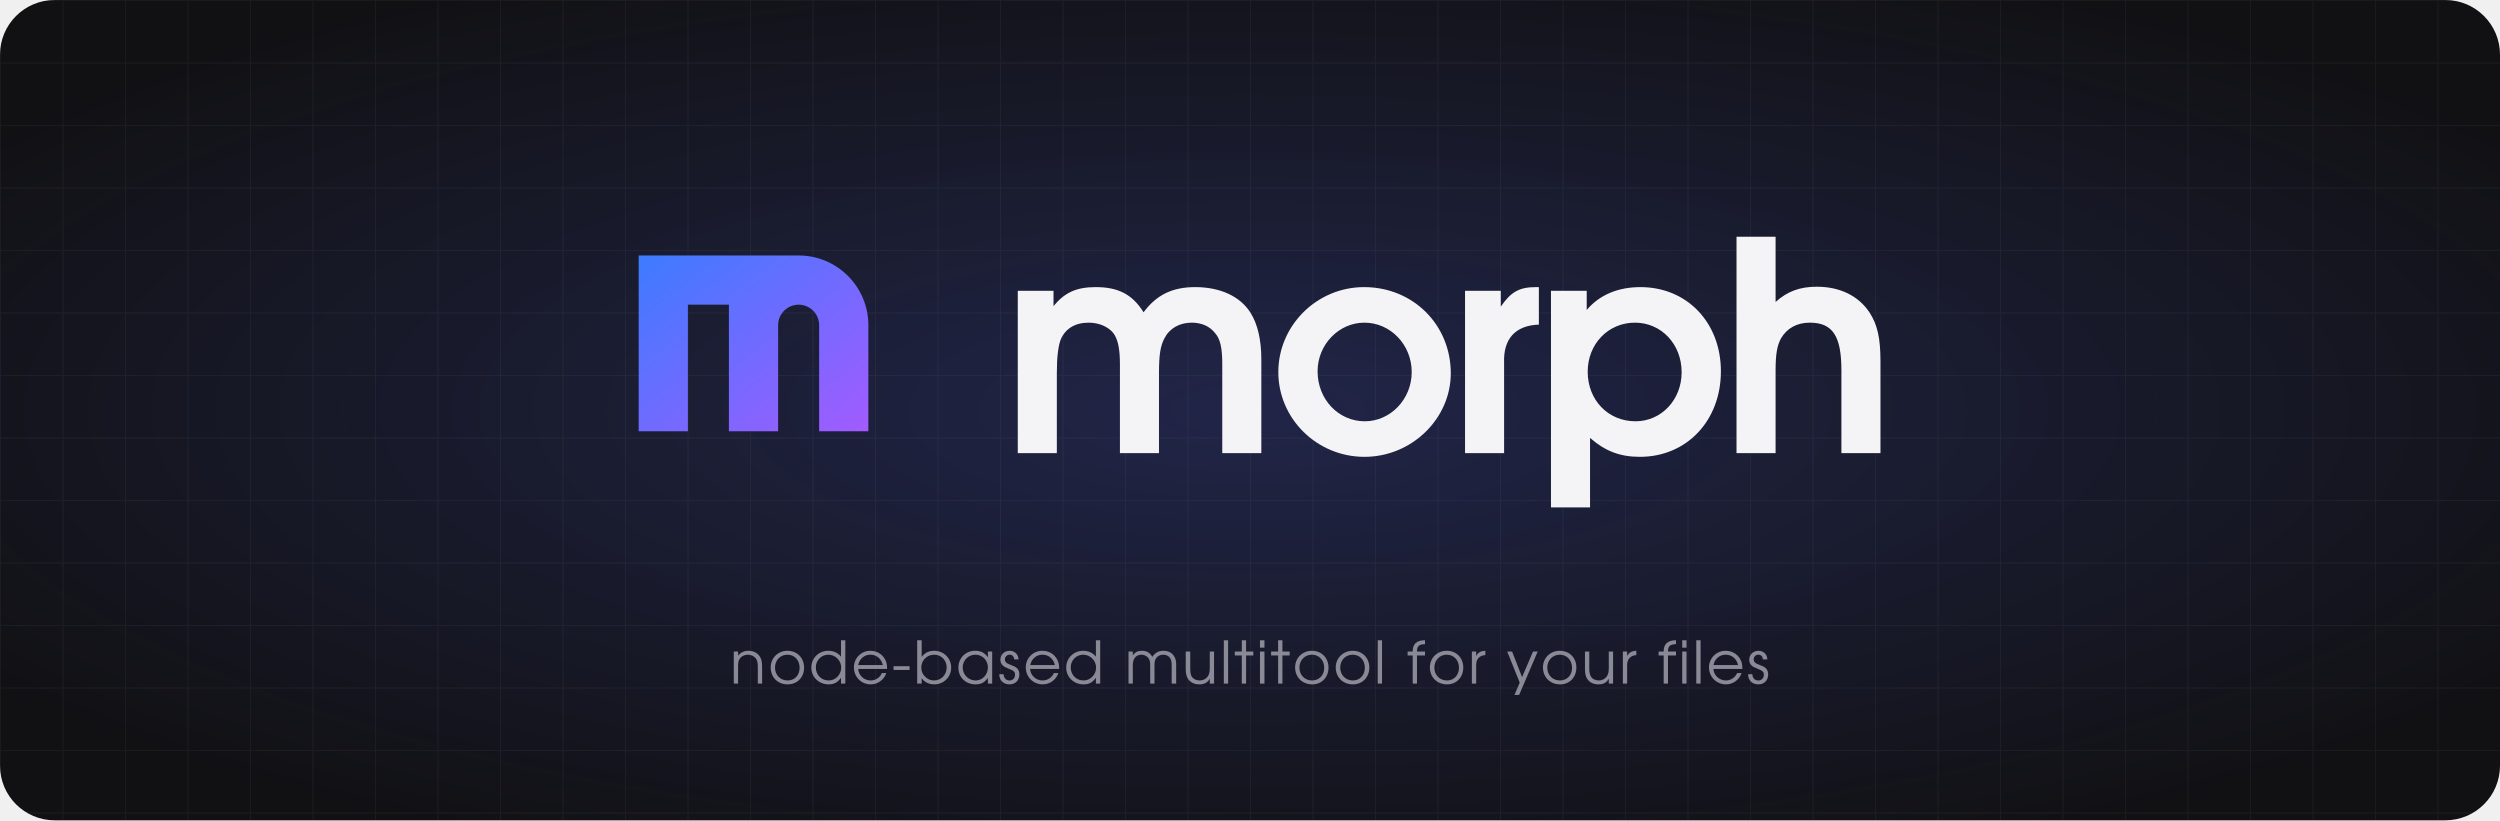
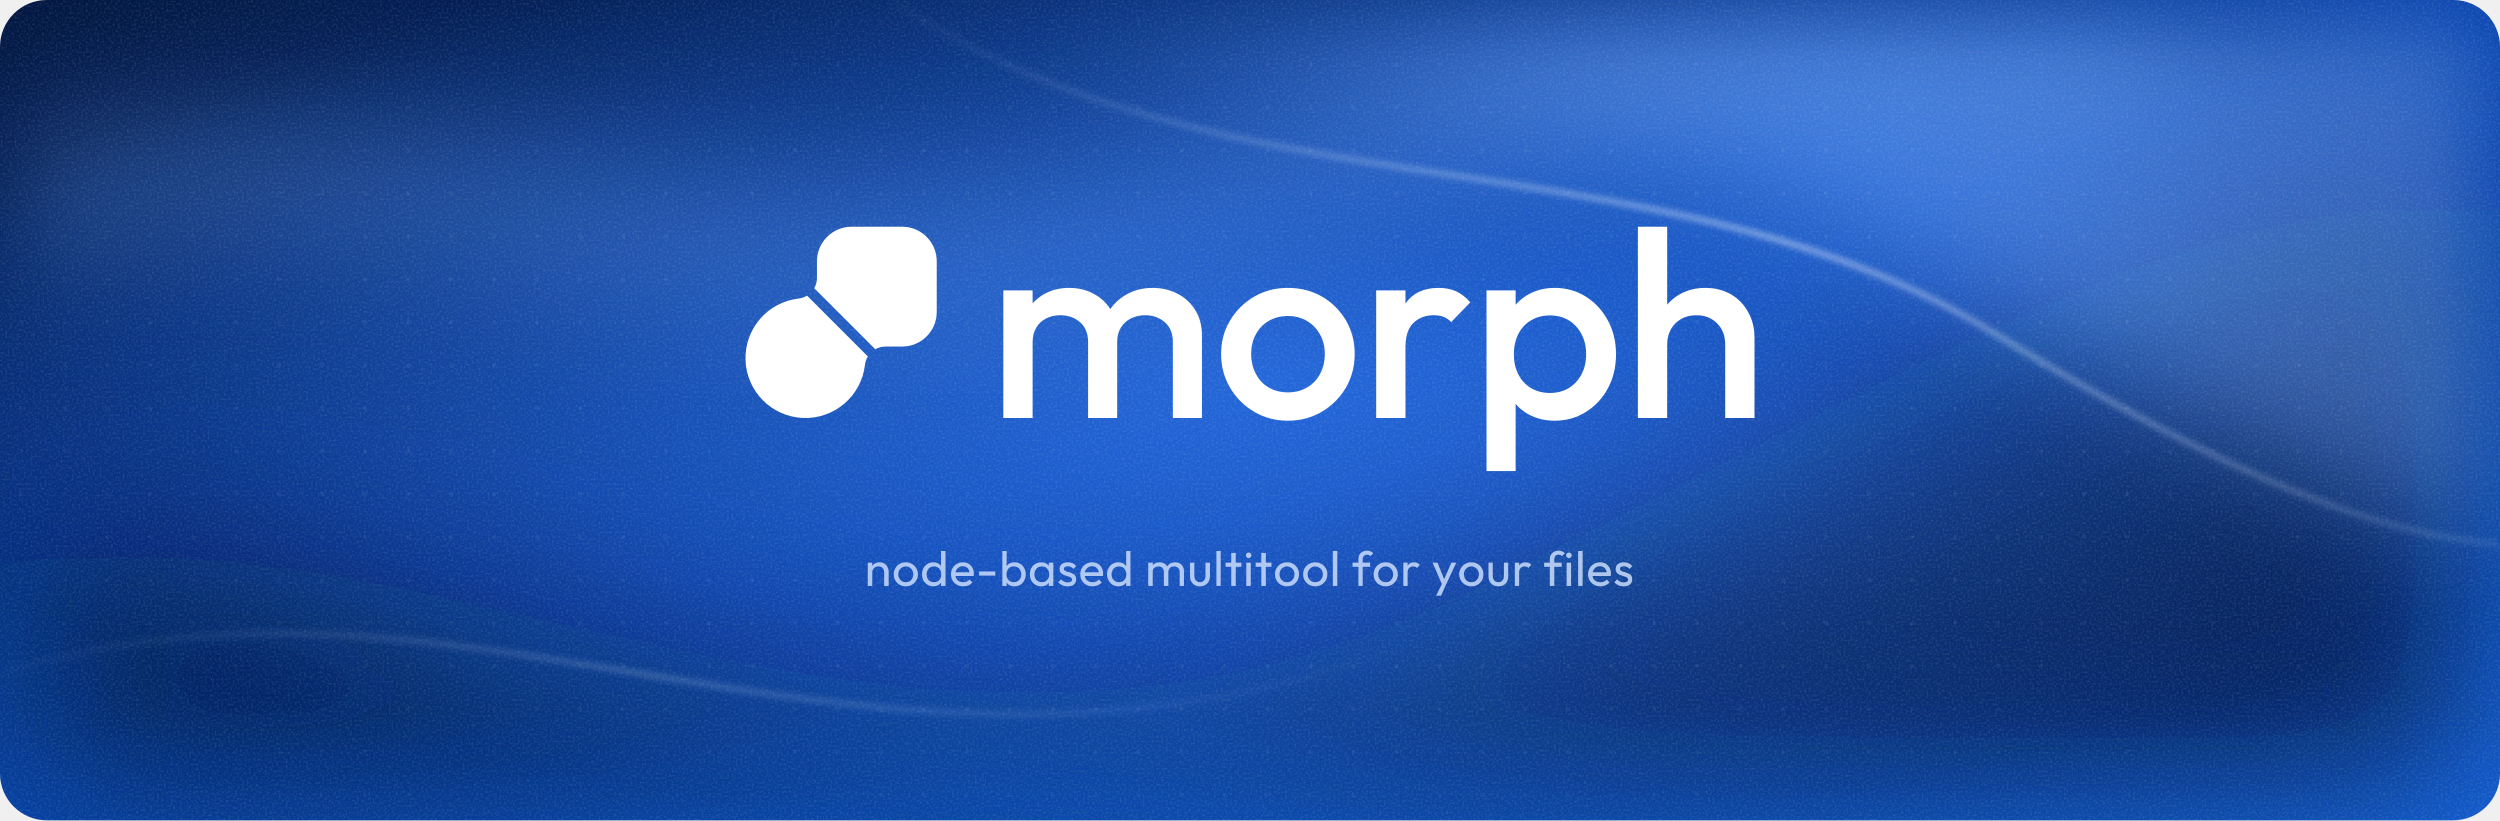
<svg xmlns="http://www.w3.org/2000/svg" viewBox="0 0 1280 420" width="1280" height="420">
  <defs>
-     <linearGradient id="g" x1="0" y1="0" x2="1" y2="1">
-       <stop offset="0" stop-color="#3D7BFF" />
-       <stop offset="1" stop-color="#A25BFF" />
+     <linearGradient id="base" x1="0" y1="0" x2="1" y2="1">
+       <stop offset="0" stop-color="#02163F" />
+       <stop offset=".5" stop-color="#0743AE" />
+       <stop offset="1" stop-color="#155FDC" />
    </linearGradient>
-     <pattern id="grid" width="32" height="32" patternUnits="userSpaceOnUse">
-       <path d="M32 0H0V32" fill="none" stroke="#FFFFFF" stroke-opacity="0.045" stroke-width="1" />
+     <radialGradient id="glow" cx=".5" cy=".46" r=".55">
+       <stop offset="0" stop-color="#3D86FF" stop-opacity=".55" />
+       <stop offset="1" stop-color="#3D86FF" stop-opacity="0" />
+     </radialGradient>
+     <linearGradient id="fold" x1="0" y1="0" x2="1" y2="0">
+       <stop offset="0" stop-color="#6FA8FF" stop-opacity="0" />
+       <stop offset=".55" stop-color="#6FA8FF" stop-opacity=".55" />
+       <stop offset="1" stop-color="#9CC4FF" stop-opacity=".2" />
+     </linearGradient>
+     <linearGradient id="crease" x1="0" y1="0" x2="1" y2="0">
+       <stop offset="0" stop-color="#CFE2FF" stop-opacity="0" />
+       <stop offset=".5" stop-color="#E6F0FF" stop-opacity=".85" />
+       <stop offset="1" stop-color="#CFE2FF" stop-opacity="0" />
+     </linearGradient>
+     <filter id="b60" x="-30%" y="-60%" width="160%" height="220%">
+       <feGaussianBlur stdDeviation="60" />
+     </filter>
+     <filter id="b30" x="-30%" y="-60%" width="160%" height="220%">
+       <feGaussianBlur stdDeviation="30" />
+     </filter>
+     <filter id="b2" x="-10%" y="-50%" width="120%" height="200%">
+       <feGaussianBlur stdDeviation="1.6" />
+     </filter>
+     <filter id="grain" x="0" y="0" width="100%" height="100%">
+       <feTurbulence type="fractalNoise" baseFrequency=".85" numOctaves="2" seed="7" stitchTiles="stitch" />
+       <feColorMatrix values="0 0 0 0 1  0 0 0 0 1  0 0 0 0 1  0 0 0 1.6 -.72" />
+     </filter>
+     <pattern id="dots" width="22" height="22" patternUnits="userSpaceOnUse">
+       <circle cx="11" cy="11" r="1.1" fill="#FFFFFF" />
    </pattern>
-     <radialGradient id="glow" cx="0.5" cy="0.5" r="0.6">
-       <stop offset="0" stop-color="#5B6CFF" stop-opacity="0.22" />
-       <stop offset="1" stop-color="#5B6CFF" stop-opacity="0" />
+     <radialGradient id="dm" cx=".5" cy=".5" r=".62">
+       <stop offset="0" stop-color="#FFFFFF" stop-opacity="0" />
+       <stop offset=".55" stop-color="#FFFFFF" stop-opacity=".9" />
+       <stop offset="1" stop-color="#FFFFFF" stop-opacity=".2" />
    </radialGradient>
+     <mask id="dmask">
+       <rect width="1280" height="420" fill="url(#dm)" />
+     </mask>
+     <clipPath id="clip">
+       <rect width="1280" height="420" rx="24" />
+     </clipPath>
  </defs>
-   <rect width="1280" height="420" rx="28" fill="#111114" />
-   <rect width="1280" height="420" rx="28" fill="url(#grid)" />
-   <rect width="1280" height="420" rx="28" fill="url(#glow)" />
-   <g transform="translate(309 99) scale(0.3)">
-     <path fill="url(#g)" d="M60 406V106H333A119 119 0 0 1 452 225V406H368V225A35 35 0 0 0 298 225V406H214V190H144V406Z" />
-   </g>
-   <g transform="translate(513 232)">
-     <path fill="#F4F4F6" d="M8.1 0H28.1V-40.9C28.1 -49.2 28.8 -54.8 30.1 -58.2C32.5 -63.8 37.5 -66.8 44.4 -66.8C49.6 -66.8 54.3 -64.8 57 -61.5C59.4 -58.3 60.4 -53.4 60.4 -45.6V0H80.4V-40.9C80.4 -50.2 81.1 -54.9 83.2 -58.8C85.8 -63.9 90.9 -66.8 97.2 -66.8C102.1 -66.8 106.3 -65 109 -61.6C111.8 -58.5 112.8 -53.9 112.8 -45.6V0H132.8V-48C132.8 -58 130.9 -66.1 127.3 -71.8C122.1 -80.2 111.8 -85 99 -85C87.3 -85 79.2 -81.1 72.5 -72.1C66.8 -81.3 59.5 -85 48 -85C38.2 -85 32.2 -82.3 26.4 -75.3V-83.1H8.1ZM185.4 -85C161.3 -85 141.5 -65.4 141.5 -41.5C141.5 -17.6 161.3 1.9 185.6 1.9C209.8 1.9 229.8 -17.6 229.8 -40.9C229.8 -65.7 210.5 -85 185.4 -85ZM185.6 -66.8C198.9 -66.8 209.8 -55.5 209.8 -41.5C209.8 -27.6 198.9 -16.3 185.8 -16.3C172.2 -16.3 161.6 -27.6 161.6 -41.9C161.6 -55.5 172.4 -66.8 185.6 -66.8ZM237.1 0H257.1V-46.2C256.6 -58.5 262.9 -65.4 274.9 -65.8V-85H273.4C264.9 -85 260.6 -82.6 255.4 -75V-83.1H237.1ZM281.1 27.8H301.1V-7.8C308.7 -1.1 316.4 1.9 326.6 1.9C350.6 1.9 368.1 -16.6 368.1 -41.9C368.1 -66.9 350.7 -85 326.9 -85C315.4 -85 305.9 -81 299.4 -73.3V-83.1H281.1ZM324.1 -66.8C337.6 -66.8 348 -55.8 348 -41.4C348 -27.3 337.6 -16.3 324.4 -16.3C310.4 -16.3 299.9 -27.1 299.9 -41.7C299.9 -55.9 310.4 -66.8 324.1 -66.8ZM376.1 0H396.1V-42.1C396.1 -50.4 396.8 -55 398.9 -58.8C401.9 -63.9 407 -66.8 413.6 -66.8C425.3 -66.8 429.8 -60 429.8 -42.4V0H449.8V-46.9C449.8 -59.1 448.2 -65.8 444.2 -72C438.6 -80.5 429.1 -85.2 417.2 -85.2C408.5 -85.2 402.1 -82.8 396.1 -77.4V-110.8H376.1Z" />
-   </g>
-   <g transform="translate(373.8 350)">
-     <path fill="#8A8A96" d="M1.9 0H4.1V-9C4.1 -10.9 4.3 -11.8 5 -12.8C5.8 -14 7.4 -14.8 9.1 -14.8C10.7 -14.8 12.2 -14.1 13.1 -13C13.9 -12 14.2 -10.8 14.2 -8.6V0H16.4V-8.6C16.4 -11.4 16 -12.8 15 -14.2C13.7 -15.9 11.7 -16.8 9.4 -16.8C7.2 -16.8 5.5 -16 4.1 -14.3V-16.4H1.9ZM29.4 -16.8C24.5 -16.8 20.8 -13.1 20.8 -8.3C20.8 -3.2 24.4 0.4 29.5 0.4C34.4 0.4 37.9 -3.2 37.9 -8.2C37.9 -13.2 34.3 -16.8 29.4 -16.8ZM29.4 -14.8C33 -14.8 35.6 -12 35.6 -8.1C35.6 -4.3 33.1 -1.6 29.5 -1.6C25.7 -1.6 23 -4.4 23 -8.2C23 -12 25.7 -14.8 29.4 -14.8ZM59 -22.2H56.8V-13.8C55.2 -15.8 52.9 -16.8 50.3 -16.8C45.4 -16.8 41.6 -13.1 41.6 -8.2C41.6 -3.3 45.5 0.4 50.5 0.4C53.3 0.4 55.1 -0.6 56.8 -3V0H59ZM50.3 -14.8C53.9 -14.8 56.9 -11.8 56.9 -8.2C56.9 -4.6 54 -1.6 50.5 -1.6C46.7 -1.6 43.9 -4.5 43.9 -8.3C43.9 -11.9 46.7 -14.8 50.3 -14.8ZM80.4 -7.5C80.4 -9.7 80.1 -11.1 79.3 -12.5C77.8 -15.2 75 -16.8 71.8 -16.8C67.1 -16.8 63.4 -13 63.4 -8.3C63.4 -3.4 67.2 0.4 72 0.4C75.6 0.4 78.8 -1.9 80 -5.4H77.7C76.8 -3.1 74.5 -1.6 72 -1.6C68.6 -1.6 65.8 -4.2 65.6 -7.5ZM65.6 -9.5C66.2 -12.6 68.7 -14.8 71.8 -14.8C75 -14.8 77.4 -12.8 78.2 -9.5ZM83.7 -8.9V-7H91.9V-8.9ZM95.8 0H98.1V-2.8C99.4 -0.8 101.8 0.4 104.5 0.4C109.4 0.4 113.2 -3.3 113.2 -8.2C113.2 -13 109.4 -16.8 104.5 -16.8C101.8 -16.8 99.5 -15.7 98.1 -13.6V-22.2H95.8ZM104.5 -14.8C108.1 -14.8 110.9 -12 110.9 -8.3C110.9 -4.5 108.1 -1.6 104.4 -1.6C102.6 -1.6 101.1 -2.3 99.8 -3.6C98.5 -4.9 97.9 -6.4 97.9 -8.3C97.9 -11.9 100.8 -14.8 104.5 -14.8ZM134.2 -16.4H132V-13.5C130.3 -15.8 128.4 -16.8 125.5 -16.8C120.6 -16.8 116.9 -13.1 116.9 -8.2C116.9 -3.2 120.6 0.4 125.7 0.4C128.5 0.4 130.2 -0.5 132 -2.9V0H134.2ZM125.6 -14.8C129.2 -14.8 132 -11.9 132 -8.3C132 -4.5 129.2 -1.6 125.7 -1.6C122 -1.6 119.1 -4.6 119.1 -8.3C119.1 -11.9 122 -14.8 125.6 -14.8ZM137.8 -4.8C137.9 -1.6 139.9 0.4 143.1 0.4C146.1 0.4 148.1 -1.7 148.1 -4.7C148.1 -6.7 147.2 -8.1 145.3 -8.9C142.8 -10 142.7 -10 142.2 -10.2C141.2 -10.7 140.7 -11.4 140.7 -12.4C140.7 -13.7 141.8 -14.8 143.1 -14.8C144.5 -14.8 145.3 -13.9 145.5 -12.4H147.7C147.6 -15 145.7 -16.8 143.1 -16.8C140.4 -16.8 138.4 -14.8 138.4 -12.2C138.4 -11 138.9 -10 139.7 -9.2C140.4 -8.6 140.4 -8.6 142.7 -7.6C145.3 -6.6 145.9 -6 145.9 -4.5C145.9 -2.9 144.8 -1.6 143.1 -1.6C141.3 -1.6 140.2 -2.8 140 -4.8ZM168.5 -7.5C168.5 -9.7 168.2 -11.1 167.4 -12.5C165.9 -15.2 163.1 -16.8 159.9 -16.8C155.1 -16.8 151.4 -13 151.4 -8.3C151.4 -3.4 155.2 0.4 160.1 0.4C163.7 0.4 166.9 -1.9 168.1 -5.4H165.8C164.8 -3.1 162.5 -1.6 160 -1.6C156.6 -1.6 153.8 -4.2 153.6 -7.5ZM153.7 -9.5C154.3 -12.6 156.8 -14.8 159.9 -14.8C163.1 -14.8 165.5 -12.8 166.3 -9.5ZM189.5 -22.2H187.3V-13.8C185.7 -15.8 183.4 -16.8 180.8 -16.8C175.9 -16.8 172.1 -13.1 172.1 -8.2C172.1 -3.3 176 0.4 181 0.4C183.8 0.4 185.6 -0.6 187.3 -3V0H189.5ZM180.8 -14.8C184.4 -14.8 187.4 -11.8 187.4 -8.2C187.4 -4.6 184.5 -1.6 181 -1.6C177.2 -1.6 174.4 -4.5 174.4 -8.3C174.4 -11.9 177.2 -14.8 180.8 -14.8ZM204 0H206.2V-9.6C206.2 -12.8 207.9 -14.8 210.6 -14.8C212 -14.8 213.2 -14.2 214 -13.3C214.8 -12.4 215.1 -11.3 215.1 -9.6V0H217.3V-9.5C217.3 -11.1 217.5 -12.1 218.1 -12.9C218.8 -14.1 220.2 -14.8 221.8 -14.8C223.2 -14.8 224.5 -14.2 225.2 -13.2C225.8 -12.4 226.1 -11.2 226.1 -9.5V0H228.4V-9.8C228.4 -11.9 228 -13.3 227 -14.5C225.9 -16 224 -16.8 221.9 -16.8C219.4 -16.8 217.6 -15.8 216.2 -13.7C214.9 -15.9 213.3 -16.8 210.8 -16.8C208.8 -16.8 207.5 -16.2 206.2 -14.5V-16.4H204ZM247.8 -16.4H245.6V-8C245.6 -6 245.3 -4.7 244.6 -3.7C243.7 -2.4 242.2 -1.6 240.4 -1.6C238.6 -1.6 237.1 -2.4 236.3 -3.7C235.8 -4.6 235.6 -5.9 235.6 -7.6V-16.4H233.3V-7.6C233.3 -5.1 233.7 -3.4 234.6 -2.2C235.9 -0.5 237.8 0.4 240.3 0.4C242.8 0.4 244.5 -0.5 245.6 -2.5V0H247.8ZM252.8 0H255V-22.2H252.8ZM262 0H264.2V-14.4H267.9V-16.4H264.2V-22.2H262V-16.4H258.4V-14.4H262ZM271.3 0H273.6V-16.4H271.3ZM271.3 -18.4H273.6V-22.2H271.3ZM280.6 0H282.8V-14.4H286.5V-16.4H282.8V-22.2H280.6V-16.4H277V-14.4H280.6ZM297.9 -16.8C293 -16.8 289.3 -13.1 289.3 -8.3C289.3 -3.2 293 0.4 298.1 0.4C302.9 0.4 306.4 -3.2 306.4 -8.2C306.4 -13.2 302.8 -16.8 297.9 -16.8ZM297.9 -14.8C301.5 -14.8 304.2 -12 304.2 -8.1C304.2 -4.3 301.6 -1.6 298 -1.6C294.2 -1.6 291.5 -4.4 291.5 -8.2C291.5 -12 294.3 -14.8 297.9 -14.8ZM318.8 -16.8C313.9 -16.8 310.1 -13.1 310.1 -8.3C310.1 -3.2 313.8 0.4 318.9 0.4C323.7 0.4 327.3 -3.2 327.3 -8.2C327.3 -13.2 323.7 -16.8 318.8 -16.8ZM318.8 -14.8C322.4 -14.8 325 -12 325 -8.1C325 -4.3 322.4 -1.6 318.9 -1.6C315.1 -1.6 312.4 -4.4 312.4 -8.2C312.4 -12 315.1 -14.8 318.8 -14.8ZM331.6 0H333.8V-22.2H331.6ZM349.5 0H351.7V-14.4H355.8V-16.4H351.7C351.7 -19.2 352.7 -20.1 355.8 -20.2V-22.2C351.5 -22.2 349.4 -20.2 349.5 -16.4H346.9V-14.4H349.5ZM366.9 -16.8C362 -16.8 358.3 -13.1 358.3 -8.3C358.3 -3.2 362 0.4 367.1 0.4C371.9 0.4 375.4 -3.2 375.4 -8.2C375.4 -13.2 371.9 -16.8 366.9 -16.8ZM366.9 -14.8C370.6 -14.8 373.2 -12 373.2 -8.1C373.2 -4.3 370.6 -1.6 367.1 -1.6C363.3 -1.6 360.6 -4.4 360.6 -8.2C360.6 -12 363.3 -14.8 366.9 -14.8ZM379.8 0H382V-9.6C382 -12.5 383.6 -14.4 386.7 -14.6V-16.8C384.3 -16.7 382.9 -15.9 382 -14.1V-16.4H379.8ZM401.6 5.8H404L413.5 -16.4H411.1L405.5 -3.3L400.4 -16.4H397.9L404.3 -0.5ZM424.8 -16.8C419.9 -16.8 416.2 -13.1 416.2 -8.3C416.2 -3.2 419.9 0.4 425 0.4C429.8 0.4 433.3 -3.2 433.3 -8.2C433.3 -13.2 429.8 -16.8 424.8 -16.8ZM424.8 -14.8C428.4 -14.8 431.1 -12 431.1 -8.1C431.1 -4.3 428.5 -1.6 424.9 -1.6C421.1 -1.6 418.4 -4.4 418.4 -8.2C418.4 -12 421.2 -14.8 424.8 -14.8ZM452.1 -16.4H449.9V-8C449.9 -6 449.6 -4.7 448.9 -3.7C448 -2.4 446.5 -1.6 444.8 -1.6C443 -1.6 441.4 -2.4 440.7 -3.7C440.2 -4.6 439.9 -5.9 439.9 -7.6V-16.4H437.7V-7.6C437.7 -5.1 438.1 -3.4 439 -2.2C440.2 -0.5 442.2 0.4 444.6 0.4C447.2 0.4 448.8 -0.5 449.9 -2.5V0H452.1ZM457.1 0H459.3V-9.6C459.3 -12.5 461 -14.4 464 -14.6V-16.8C461.6 -16.7 460.2 -15.9 459.3 -14.1V-16.4H457.1ZM478 0H480.2V-14.4H484.3V-16.4H480.2C480.2 -19.2 481.3 -20.1 484.3 -20.2V-22.2C480.1 -22.2 477.9 -20.2 478 -16.4H475.4V-14.4H478ZM487.5 0H489.7V-16.4H487.5ZM487.5 -18.4H489.7V-22.2H487.5ZM494.7 0H496.9V-22.2H494.7ZM518.3 -7.5C518.3 -9.7 518 -11.1 517.2 -12.5C515.7 -15.2 512.9 -16.8 509.7 -16.8C505 -16.8 501.2 -13 501.2 -8.3C501.2 -3.4 505.1 0.4 509.9 0.4C513.5 0.4 516.7 -1.9 517.9 -5.4H515.6C514.6 -3.1 512.3 -1.6 509.9 -1.6C506.5 -1.6 503.6 -4.2 503.5 -7.5ZM503.5 -9.5C504.1 -12.6 506.6 -14.8 509.7 -14.8C512.9 -14.8 515.3 -12.8 516.1 -9.5ZM521.2 -4.8C521.3 -1.6 523.3 0.4 526.5 0.4C529.5 0.4 531.5 -1.7 531.5 -4.7C531.5 -6.7 530.6 -8.1 528.7 -8.9C526.1 -10 526 -10 525.6 -10.2C524.6 -10.7 524.1 -11.4 524.1 -12.4C524.1 -13.7 525.1 -14.8 526.4 -14.8C527.9 -14.8 528.7 -13.9 528.8 -12.4H531.1C531 -15 529.1 -16.8 526.5 -16.8C523.8 -16.8 521.8 -14.8 521.8 -12.2C521.8 -11 522.2 -10 523.1 -9.2C523.7 -8.6 523.8 -8.6 526.1 -7.6C528.6 -6.6 529.3 -6 529.3 -4.5C529.3 -2.9 528.1 -1.6 526.5 -1.6C524.6 -1.6 523.5 -2.8 523.4 -4.8Z" />
+   <g clip-path="url(#clip)">
+     <rect width="1280" height="420" fill="url(#base)" />
+     <path d="M-120 330C160 180 420 470 760 300S1180 60 1420 140V520H-120Z" fill="#010C2E" opacity=".75" filter="url(#b60)" />
+     <path d="M380-80C560 90 820 40 1010 150S1300 300 1420 250V-80Z" fill="url(#fold)" filter="url(#b30)" />
+     <path d="M-60 120C200 40 340 170 560 120S900-20 1100 30" fill="none" stroke="#7FB2FF" stroke-width="70" opacity=".22" filter="url(#b30)" />
+     <rect width="1280" height="420" fill="url(#glow)" />
+     <path d="M430-20C600 120 840 60 1020 170S1290 300 1400 262" fill="none" stroke="url(#crease)" stroke-width="2.2" filter="url(#b2)" opacity=".8" />
+     <path d="M-40 360C220 250 430 440 720 330" fill="none" stroke="url(#crease)" stroke-width="1.6" filter="url(#b2)" opacity=".45" />
+     <rect width="1280" height="420" fill="url(#dots)" opacity=".07" mask="url(#dmask)" />
+     <rect width="1280" height="420" filter="url(#grain)" opacity=".16" />
+     <path transform="translate(354.7 89.1) scale(0.2967)" fill="#FFFFFF" d="M197.2 209.9A35.8 35.8 0 0 1 182.6 214.9A103.4 103.4 0 1 0 297.1 329.4A35.8 35.8 0 0 1 302.1 314.8ZM209.6 197A35.8 35.8 0 0 0 214.3 179.4L214.3 150.6A59.6 59.6 0 0 1 273.9 91L361.4 91A59.6 59.6 0 0 1 421 150.6L421 238.1A59.6 59.6 0 0 1 361.4 297.7L332.6 297.7A35.8 35.8 0 0 0 315 302.4Z" />
+     <path transform="translate(505.4 214)" fill="#FFFFFF" d="M8.3 0V-65.3H23.3V0ZM51.7 0V-38.9Q51.7-45.4 47.6-49Q43.5-52.6 37.5-52.6Q33.5-52.6 30.3-51Q27.1-49.4 25.2-46.3Q23.3-43.2 23.3-38.9L17.4-42.2Q17.4-49.6 20.7-55.1Q23.9-60.5 29.5-63.6Q35.1-66.6 42-66.6Q49-66.6 54.5-63.6Q60.1-60.7 63.4-55.2Q66.6-49.8 66.6-42.2V0ZM95.1 0V-38.9Q95.1-45.4 91-49Q86.9-52.6 80.9-52.6Q77-52.6 73.7-51Q70.4-49.4 68.5-46.3Q66.6-43.2 66.6-38.9L58.2-42.2Q58.9-49.6 62.6-55.1Q66.2-60.5 72-63.6Q77.8-66.6 84.7-66.6Q91.8-66.6 97.5-63.6Q103.2-60.7 106.6-55.2Q110-49.8 110-42.2V0ZM154 1.4Q144.4 1.4 136.7-3.2Q128.9-7.8 124.4-15.5Q119.8-23.3 119.8-32.8Q119.8-42.3 124.4-49.9Q128.9-57.5 136.7-62.1Q144.4-66.6 154-66.6Q163.6-66.6 171.4-62.2Q179.1-57.7 183.7-50Q188.2-42.3 188.2-32.8Q188.2-23.3 183.7-15.5Q179.1-7.8 171.4-3.2Q163.6 1.4 154 1.4ZM154-13.1Q159.5-13.1 163.8-15.6Q168.1-18.1 170.5-22.6Q172.9-27.1 172.9-32.8Q172.9-38.5 170.4-42.8Q168-47.2 163.7-49.7Q159.5-52.2 154-52.2Q148.5-52.2 144.2-49.7Q139.9-47.2 137.6-42.8Q135.2-38.5 135.2-32.8Q135.2-27.1 137.6-22.6Q139.9-18.1 144.2-15.6Q148.5-13.1 154-13.1ZM199.2 0V-65.3H214.2V0ZM214.2-36.3 209-38.9Q209-51.3 214.5-59Q220-66.6 231.2-66.6Q236.1-66.6 240-64.9Q244-63.1 247.4-59.2L237.6-49.1Q235.8-51 233.6-51.8Q231.5-52.6 228.6-52.6Q222.4-52.6 218.3-48.7Q214.2-44.7 214.2-36.3ZM290.6 1.4Q283.2 1.4 277.3-1.8Q271.5-5 268.1-10.6Q264.8-16.2 264.8-23.3V-42Q264.8-49.1 268.2-54.7Q271.6-60.2 277.4-63.4Q283.3-66.6 290.6-66.6Q299.5-66.6 306.6-62.1Q313.8-57.5 317.9-49.8Q322-42.2 322-32.5Q322-23 317.9-15.3Q313.8-7.6 306.6-3.1Q299.5 1.4 290.6 1.4ZM255.7 27.2V-65.3H270.6V-47.7L268.1-31.8L270.6-16V27.2ZM288.2-12.8Q293.6-12.8 297.8-15.3Q301.9-17.8 304.3-22.3Q306.7-26.8 306.7-32.6Q306.7-38.5 304.3-43Q301.9-47.5 297.8-50Q293.6-52.5 288.2-52.5Q282.7-52.5 278.5-50Q274.3-47.5 272-43Q269.7-38.5 269.7-32.6Q269.7-26.8 272-22.3Q274.3-17.8 278.5-15.3Q282.7-12.8 288.2-12.8ZM377.9 0V-37.7Q377.9-44.2 373.8-48.4Q369.6-52.6 363.2-52.6Q358.7-52.6 355.4-50.7Q352-48.8 350.1-45.4Q348.2-42 348.2-37.7L342.3-40.9Q342.3-48.4 345.6-54.2Q348.8-60 354.6-63.3Q360.4-66.6 367.7-66.6Q375-66.6 380.7-63.4Q386.4-60.1 389.6-54.3Q392.9-48.6 392.9-40.9V0ZM333.2 0V-97.9H348.2V0Z" />
+     <path transform="translate(442.7 300)" fill="#D4E4FF" fill-opacity=".8" d="M10 0V-6.9Q10-8.3 9.2-9.2Q8.4-10 7-10Q6.1-10 5.4-9.6Q4.7-9.2 4.3-8.5Q3.9-7.8 3.9-6.9L3-7.4Q3-8.8 3.6-9.9Q4.2-10.9 5.2-11.5Q6.3-12.1 7.7-12.1Q9-12.1 10.1-11.5Q11.1-10.8 11.7-9.7Q12.3-8.6 12.3-7.4V0ZM1.6 0V-11.9H3.9V0ZM21.1 0.2Q19.3 0.2 17.9-0.6Q16.5-1.4 15.7-2.8Q14.9-4.2 14.9-6Q14.9-7.7 15.7-9.1Q16.5-10.5 17.9-11.3Q19.3-12.1 21.1-12.1Q22.8-12.1 24.2-11.3Q25.6-10.5 26.4-9.1Q27.3-7.7 27.3-6Q27.3-4.2 26.4-2.8Q25.6-1.4 24.2-0.6Q22.8 0.2 21.1 0.2ZM21.1-1.9Q22.2-1.9 23.1-2.4Q24-3 24.4-3.9Q24.9-4.8 24.9-6Q24.9-7.1 24.4-8Q23.9-8.9 23.1-9.4Q22.2-10 21.1-10Q20-10 19.1-9.4Q18.2-8.9 17.7-8Q17.2-7.1 17.2-6Q17.2-4.8 17.7-3.9Q18.2-3 19.1-2.4Q20-1.9 21.1-1.9ZM35.1 0.2Q33.5 0.2 32.2-0.6Q30.9-1.4 30.1-2.8Q29.4-4.2 29.4-5.9Q29.4-7.7 30.1-9.1Q30.9-10.5 32.2-11.3Q33.5-12.1 35.1-12.1Q36.5-12.1 37.5-11.6Q38.6-11 39.3-10Q39.9-9 40-7.7V-4.2Q39.9-2.9 39.3-1.9Q38.6-0.9 37.5-0.3Q36.5 0.2 35.1 0.2ZM35.5-1.9Q36.6-1.9 37.5-2.4Q38.3-2.9 38.8-3.8Q39.2-4.7 39.2-5.9Q39.2-7.1 38.8-8Q38.3-9 37.4-9.5Q36.6-10 35.5-10Q34.4-10 33.5-9.5Q32.7-9 32.2-8Q31.7-7.1 31.7-5.9Q31.7-4.8 32.2-3.8Q32.6-2.9 33.5-2.4Q34.4-1.9 35.5-1.9ZM41.4 0H39.1V-3.2L39.5-6.1L39.1-9V-17.9H41.4ZM50.4 0.2Q48.7 0.2 47.2-0.6Q45.8-1.4 45-2.8Q44.2-4.2 44.2-5.9Q44.2-7.7 45-9.1Q45.8-10.5 47.2-11.3Q48.6-12.1 50.3-12.1Q51.9-12.1 53.2-11.4Q54.5-10.6 55.2-9.3Q55.9-8 55.9-6.3Q55.9-6 55.9-5.8Q55.8-5.5 55.8-5.1H45.8V-7H54.6L53.8-6.2Q53.7-7.4 53.3-8.3Q52.9-9.1 52.1-9.6Q51.4-10.1 50.3-10.1Q49.1-10.1 48.2-9.5Q47.4-9 46.9-8.1Q46.4-7.2 46.4-6Q46.4-4.8 46.9-3.8Q47.4-2.9 48.3-2.4Q49.2-1.9 50.5-1.9Q51.4-1.9 52.3-2.2Q53.1-2.6 53.7-3.3L55.2-1.8Q54.3-0.8 53.1-0.3Q51.8 0.2 50.4 0.2ZM58.6-5.3V-7.4H66.9V-5.3ZM76.7 0.2Q75.4 0.2 74.3-0.3Q73.2-0.9 72.6-1.9Q71.9-2.9 71.8-4.2V-7.7Q71.9-9 72.6-10Q73.2-11 74.3-11.6Q75.4-12.1 76.7-12.1Q78.4-12.1 79.7-11.3Q81-10.5 81.7-9.1Q82.5-7.7 82.5-5.9Q82.5-4.2 81.7-2.8Q81-1.4 79.7-0.6Q78.4 0.2 76.7 0.2ZM70.5 0V-17.9H72.7V-9L72.3-6.1L72.7-3.2V0ZM76.3-1.9Q77.5-1.9 78.3-2.4Q79.2-2.9 79.7-3.8Q80.2-4.8 80.2-5.9Q80.2-7.1 79.7-8Q79.2-9 78.3-9.5Q77.5-10 76.4-10Q75.2-10 74.4-9.5Q73.5-9 73.1-8Q72.6-7.1 72.6-5.9Q72.6-4.7 73.1-3.8Q73.5-2.9 74.4-2.4Q75.2-1.9 76.3-1.9ZM90.4 0.2Q88.7 0.2 87.4-0.6Q86.1-1.4 85.3-2.8Q84.6-4.2 84.6-5.9Q84.6-7.7 85.3-9.1Q86.1-10.5 87.4-11.3Q88.7-12.1 90.4-12.1Q91.7-12.1 92.8-11.6Q93.9-11 94.5-10Q95.2-9 95.2-7.7V-4.2Q95.1-2.9 94.5-1.9Q93.9-0.9 92.8-0.3Q91.7 0.2 90.4 0.2ZM90.7-1.9Q92.4-1.9 93.4-3Q94.5-4.1 94.5-5.9Q94.5-7.1 94-8.1Q93.5-9 92.7-9.5Q91.9-10 90.7-10Q89.6-10 88.7-9.5Q87.9-9 87.4-8Q86.9-7.1 86.9-5.9Q86.9-4.8 87.4-3.8Q87.9-2.9 88.8-2.4Q89.6-1.9 90.7-1.9ZM94.3 0V-3.2L94.7-6.1L94.3-9V-11.9H96.6V0ZM103.9 0.2Q103 0.2 102.1 0Q101.2-0.3 100.4-0.8Q99.7-1.2 99.1-1.9L100.6-3.4Q101.2-2.6 102.1-2.2Q102.9-1.8 104-1.8Q105-1.8 105.6-2.2Q106.2-2.5 106.2-3.2Q106.2-3.8 105.7-4.2Q105.2-4.6 104.5-4.8Q103.8-5 103-5.3Q102.2-5.5 101.5-5.9Q100.7-6.2 100.3-6.9Q99.8-7.6 99.8-8.6Q99.8-9.7 100.3-10.5Q100.8-11.3 101.8-11.7Q102.7-12.1 104-12.1Q105.4-12.1 106.5-11.6Q107.6-11.1 108.3-10.2L106.9-8.7Q106.4-9.4 105.6-9.7Q104.9-10.1 104-10.1Q103-10.1 102.5-9.7Q102-9.4 102-8.8Q102-8.2 102.4-7.9Q102.9-7.5 103.6-7.3Q104.3-7.1 105.1-6.9Q106-6.6 106.7-6.2Q107.4-5.8 107.9-5.2Q108.3-4.5 108.3-3.4Q108.3-1.7 107.1-0.7Q106 0.2 103.9 0.2ZM116.6 0.2Q114.9 0.2 113.4-0.6Q112-1.4 111.2-2.8Q110.4-4.2 110.4-5.9Q110.4-7.7 111.2-9.1Q112-10.5 113.4-11.3Q114.8-12.1 116.5-12.1Q118.1-12.1 119.4-11.4Q120.7-10.6 121.4-9.3Q122.1-8 122.1-6.3Q122.1-6 122.1-5.8Q122-5.5 122-5.1H112V-7H120.8L120-6.2Q119.9-7.4 119.5-8.3Q119.1-9.1 118.3-9.6Q117.6-10.1 116.5-10.1Q115.3-10.1 114.4-9.5Q113.6-9 113.1-8.1Q112.6-7.2 112.6-6Q112.6-4.8 113.1-3.8Q113.6-2.9 114.5-2.4Q115.4-1.9 116.7-1.9Q117.6-1.9 118.5-2.2Q119.3-2.6 119.9-3.3L121.4-1.8Q120.5-0.8 119.3-0.3Q118 0.2 116.6 0.2ZM129.9 0.2Q128.2 0.2 126.9-0.6Q125.6-1.4 124.9-2.8Q124.1-4.2 124.1-5.9Q124.1-7.7 124.9-9.1Q125.6-10.5 126.9-11.3Q128.2-12.1 129.9-12.1Q131.2-12.1 132.3-11.6Q133.3-11 134-10Q134.7-9 134.8-7.7V-4.2Q134.7-2.9 134-1.9Q133.4-0.9 132.3-0.3Q131.2 0.2 129.9 0.2ZM130.2-1.9Q131.4-1.9 132.2-2.4Q133-2.9 133.5-3.8Q134-4.7 134-5.9Q134-7.1 133.5-8Q133-9 132.2-9.5Q131.3-10 130.2-10Q129.1-10 128.3-9.5Q127.4-9 126.9-8Q126.4-7.1 126.4-5.9Q126.4-4.8 126.9-3.8Q127.4-2.9 128.3-2.4Q129.1-1.9 130.2-1.9ZM136.1 0H133.9V-3.2L134.3-6.1L133.9-9V-17.9H136.1ZM145.2 0V-11.9H147.5V0ZM153.2 0V-7.2Q153.2-8.5 152.4-9.3Q151.6-10 150.4-10Q149.6-10 148.9-9.7Q148.2-9.3 147.8-8.7Q147.5-8.1 147.5-7.2L146.5-7.6Q146.5-9 147.1-10Q147.7-11 148.7-11.6Q149.8-12.1 151-12.1Q152.3-12.1 153.3-11.6Q154.3-11 154.9-10Q155.5-9 155.5-7.6V0ZM161.3 0V-7.2Q161.3-8.5 160.4-9.3Q159.6-10 158.4-10Q157.6-10 156.9-9.7Q156.3-9.3 155.9-8.7Q155.5-8.1 155.5-7.2L154.2-7.6Q154.3-9 154.9-10Q155.6-11 156.6-11.6Q157.7-12.1 159-12.1Q160.2-12.1 161.3-11.6Q162.3-11 162.9-10Q163.5-9 163.5-7.6V0ZM171.7 0.2Q170.2 0.2 169-0.4Q167.9-1.1 167.2-2.3Q166.6-3.4 166.6-5V-11.9H168.8V-5.1Q168.8-4.1 169.2-3.4Q169.5-2.7 170.2-2.3Q170.8-1.9 171.7-1.9Q173-1.9 173.7-2.8Q174.5-3.6 174.5-5.1V-11.9H176.8V-5Q176.8-3.4 176.1-2.2Q175.5-1.1 174.3-0.4Q173.2 0.2 171.7 0.2ZM180.1 0V-17.9H182.3V0ZM187.7 0V-16.9H190V0ZM184.8-9.8V-11.9H192.9V-9.8ZM195.4 0V-11.9H197.7V0ZM196.6-14.2Q196-14.2 195.6-14.7Q195.2-15.1 195.2-15.7Q195.2-16.3 195.6-16.7Q196-17.1 196.6-17.1Q197.2-17.1 197.6-16.7Q198-16.3 198-15.7Q198-15.1 197.6-14.7Q197.2-14.2 196.6-14.2ZM203.1 0V-16.9H205.4V0ZM200.2-9.8V-11.9H208.3V-9.8ZM216.2 0.2Q214.5 0.2 213.1-0.6Q211.7-1.4 210.9-2.8Q210.1-4.2 210.1-6Q210.1-7.7 210.9-9.1Q211.7-10.5 213.1-11.3Q214.5-12.1 216.2-12.1Q218-12.1 219.4-11.3Q220.8-10.5 221.6-9.1Q222.4-7.7 222.4-6Q222.4-4.2 221.6-2.8Q220.8-1.4 219.4-0.6Q218 0.2 216.2 0.2ZM216.2-1.9Q217.4-1.9 218.2-2.4Q219.1-3 219.6-3.9Q220.1-4.8 220.1-6Q220.1-7.1 219.6-8Q219.1-8.9 218.2-9.4Q217.4-10 216.2-10Q215.1-10 214.2-9.4Q213.4-8.9 212.9-8Q212.4-7.1 212.4-6Q212.4-4.8 212.9-3.9Q213.4-3 214.2-2.4Q215.1-1.9 216.2-1.9ZM230.7 0.2Q229 0.2 227.6-0.6Q226.2-1.4 225.3-2.8Q224.5-4.2 224.5-6Q224.5-7.7 225.3-9.1Q226.2-10.5 227.6-11.3Q229-12.1 230.7-12.1Q232.4-12.1 233.8-11.3Q235.2-10.5 236.1-9.1Q236.9-7.7 236.9-6Q236.9-4.2 236.1-2.8Q235.2-1.4 233.8-0.6Q232.4 0.2 230.7 0.2ZM230.7-1.9Q231.8-1.9 232.7-2.4Q233.6-3 234.1-3.9Q234.6-4.8 234.6-6Q234.6-7.1 234.1-8Q233.6-8.9 232.7-9.4Q231.8-10 230.7-10Q229.6-10 228.7-9.4Q227.8-8.9 227.3-8Q226.8-7.1 226.8-6Q226.8-4.8 227.3-3.9Q227.8-3 228.7-2.4Q229.6-1.9 230.7-1.9ZM239.7 0V-17.9H242V0ZM252.8 0V-13.7Q252.8-15 253.3-16Q253.9-17 254.9-17.5Q256-18.1 257.3-18.1Q258.3-18.1 259.1-17.7Q259.8-17.4 260.4-16.7L259-15.3Q258.6-15.6 258.2-15.8Q257.8-16 257.3-16Q256.2-16 255.6-15.4Q255-14.8 255-13.7V0ZM249.8-9.8V-11.9H258.8V-9.8ZM266.8 0.2Q265 0.2 263.6-0.6Q262.2-1.4 261.4-2.8Q260.6-4.2 260.6-6Q260.6-7.7 261.4-9.1Q262.2-10.5 263.6-11.3Q265-12.1 266.8-12.1Q268.5-12.1 269.9-11.3Q271.3-10.5 272.1-9.1Q273-7.7 273-6Q273-4.2 272.1-2.8Q271.3-1.4 269.9-0.6Q268.5 0.2 266.8 0.2ZM266.8-1.9Q267.9-1.9 268.8-2.4Q269.6-3 270.1-3.9Q270.6-4.8 270.6-6Q270.6-7.1 270.1-8Q269.6-8.9 268.8-9.4Q267.9-10 266.8-10Q265.6-10 264.8-9.4Q263.9-8.9 263.4-8Q262.9-7.1 262.9-6Q262.9-4.8 263.4-3.9Q263.9-3 264.8-2.4Q265.6-1.9 266.8-1.9ZM275.8 0V-11.9H278V0ZM278-6.8 277.2-7.2Q277.2-9.4 278.3-10.8Q279.3-12.1 281.3-12.1Q282.2-12.1 282.9-11.8Q283.6-11.5 284.2-10.8L282.8-9.2Q282.4-9.7 281.9-9.8Q281.5-10 280.9-10Q279.6-10 278.8-9.2Q278-8.4 278-6.8ZM296 0.1 290.8-11.9H293.3L297.1-2.5H296.3L300.4-11.9H302.9L297.3 0.1ZM292.6 5 296.1-2.2 297.3 0.1 295.1 5ZM310.6 0.2Q308.9 0.2 307.5-0.6Q306.1-1.4 305.3-2.8Q304.4-4.2 304.4-6Q304.4-7.7 305.3-9.1Q306.1-10.5 307.5-11.3Q308.9-12.1 310.6-12.1Q312.4-12.1 313.8-11.3Q315.2-10.5 316-9.1Q316.8-7.7 316.8-6Q316.8-4.2 316-2.8Q315.2-1.4 313.8-0.6Q312.4 0.2 310.6 0.2ZM310.6-1.9Q311.8-1.9 312.6-2.4Q313.5-3 314-3.9Q314.5-4.8 314.5-6Q314.5-7.1 314-8Q313.5-8.9 312.6-9.4Q311.8-10 310.6-10Q309.5-10 308.6-9.4Q307.8-8.9 307.3-8Q306.8-7.1 306.8-6Q306.8-4.8 307.3-3.9Q307.8-3 308.6-2.4Q309.5-1.9 310.6-1.9ZM324.5 0.2Q323 0.2 321.8-0.4Q320.7-1.1 320-2.3Q319.4-3.4 319.4-5V-11.9H321.6V-5.1Q321.6-4.1 322-3.4Q322.3-2.7 322.9-2.3Q323.6-1.9 324.5-1.9Q325.8-1.9 326.5-2.8Q327.3-3.6 327.3-5.1V-11.9H329.5V-5Q329.5-3.4 328.9-2.2Q328.3-1.1 327.1-0.4Q326 0.2 324.5 0.2ZM332.9 0V-11.9H335.1V0ZM335.1-6.8 334.3-7.2Q334.3-9.4 335.3-10.8Q336.4-12.1 338.4-12.1Q339.2-12.1 340-11.8Q340.7-11.5 341.3-10.8L339.8-9.2Q339.5-9.7 339-9.8Q338.6-10 338-10Q336.7-10 335.9-9.2Q335.1-8.4 335.1-6.8ZM350.8 0V-13.7Q350.8-15 351.4-16Q352-17 353-17.5Q354-18.1 355.4-18.1Q356.4-18.1 357.1-17.7Q357.9-17.4 358.5-16.7L357.1-15.3Q356.7-15.6 356.3-15.8Q355.9-16 355.4-16Q354.3-16 353.7-15.4Q353.1-14.8 353.1-13.7V0ZM347.9-9.8V-11.9H356.9V-9.8ZM359.4 0V-11.9H361.7V0ZM360.6-14.2Q360-14.2 359.6-14.7Q359.1-15.1 359.1-15.7Q359.1-16.3 359.6-16.7Q360-17.1 360.6-17.1Q361.2-17.1 361.6-16.7Q362-16.3 362-15.7Q362-15.1 361.6-14.7Q361.2-14.2 360.6-14.2ZM365.3 0V-17.9H367.6V0ZM376.7 0.2Q374.9 0.2 373.5-0.6Q372-1.4 371.2-2.8Q370.4-4.2 370.4-5.9Q370.4-7.7 371.2-9.1Q372-10.5 373.4-11.3Q374.8-12.1 376.5-12.1Q378.2-12.1 379.4-11.4Q380.7-10.6 381.4-9.3Q382.1-8 382.1-6.3Q382.1-6 382.1-5.8Q382.1-5.5 382-5.1H372V-7H380.8L380-6.2Q380-7.4 379.5-8.3Q379.1-9.1 378.4-9.6Q377.6-10.1 376.5-10.1Q375.3-10.1 374.4-9.5Q373.6-9 373.1-8.1Q372.6-7.2 372.6-6Q372.6-4.8 373.1-3.8Q373.6-2.9 374.5-2.4Q375.5-1.9 376.7-1.9Q377.7-1.9 378.5-2.2Q379.4-2.6 379.9-3.3L381.4-1.8Q380.5-0.8 379.3-0.3Q378.1 0.2 376.7 0.2ZM388.6 0.2Q387.7 0.2 386.8 0Q385.9-0.3 385.1-0.8Q384.4-1.2 383.8-1.9L385.3-3.4Q385.9-2.6 386.8-2.2Q387.6-1.8 388.7-1.8Q389.7-1.8 390.3-2.2Q390.9-2.5 390.9-3.2Q390.9-3.8 390.4-4.2Q389.9-4.6 389.2-4.8Q388.5-5 387.7-5.3Q386.9-5.5 386.2-5.9Q385.4-6.2 385-6.9Q384.5-7.6 384.5-8.6Q384.5-9.7 385-10.5Q385.5-11.3 386.5-11.7Q387.4-12.1 388.7-12.1Q390.1-12.1 391.2-11.6Q392.3-11.1 393-10.2L391.6-8.7Q391.1-9.4 390.3-9.7Q389.6-10.1 388.7-10.1Q387.7-10.1 387.2-9.7Q386.7-9.4 386.7-8.8Q386.7-8.2 387.1-7.9Q387.6-7.5 388.3-7.3Q389-7.1 389.8-6.9Q390.6-6.6 391.4-6.2Q392.1-5.8 392.6-5.2Q393-4.5 393-3.4Q393-1.7 391.8-0.7Q390.7 0.2 388.6 0.2Z" />
  </g>
</svg>
